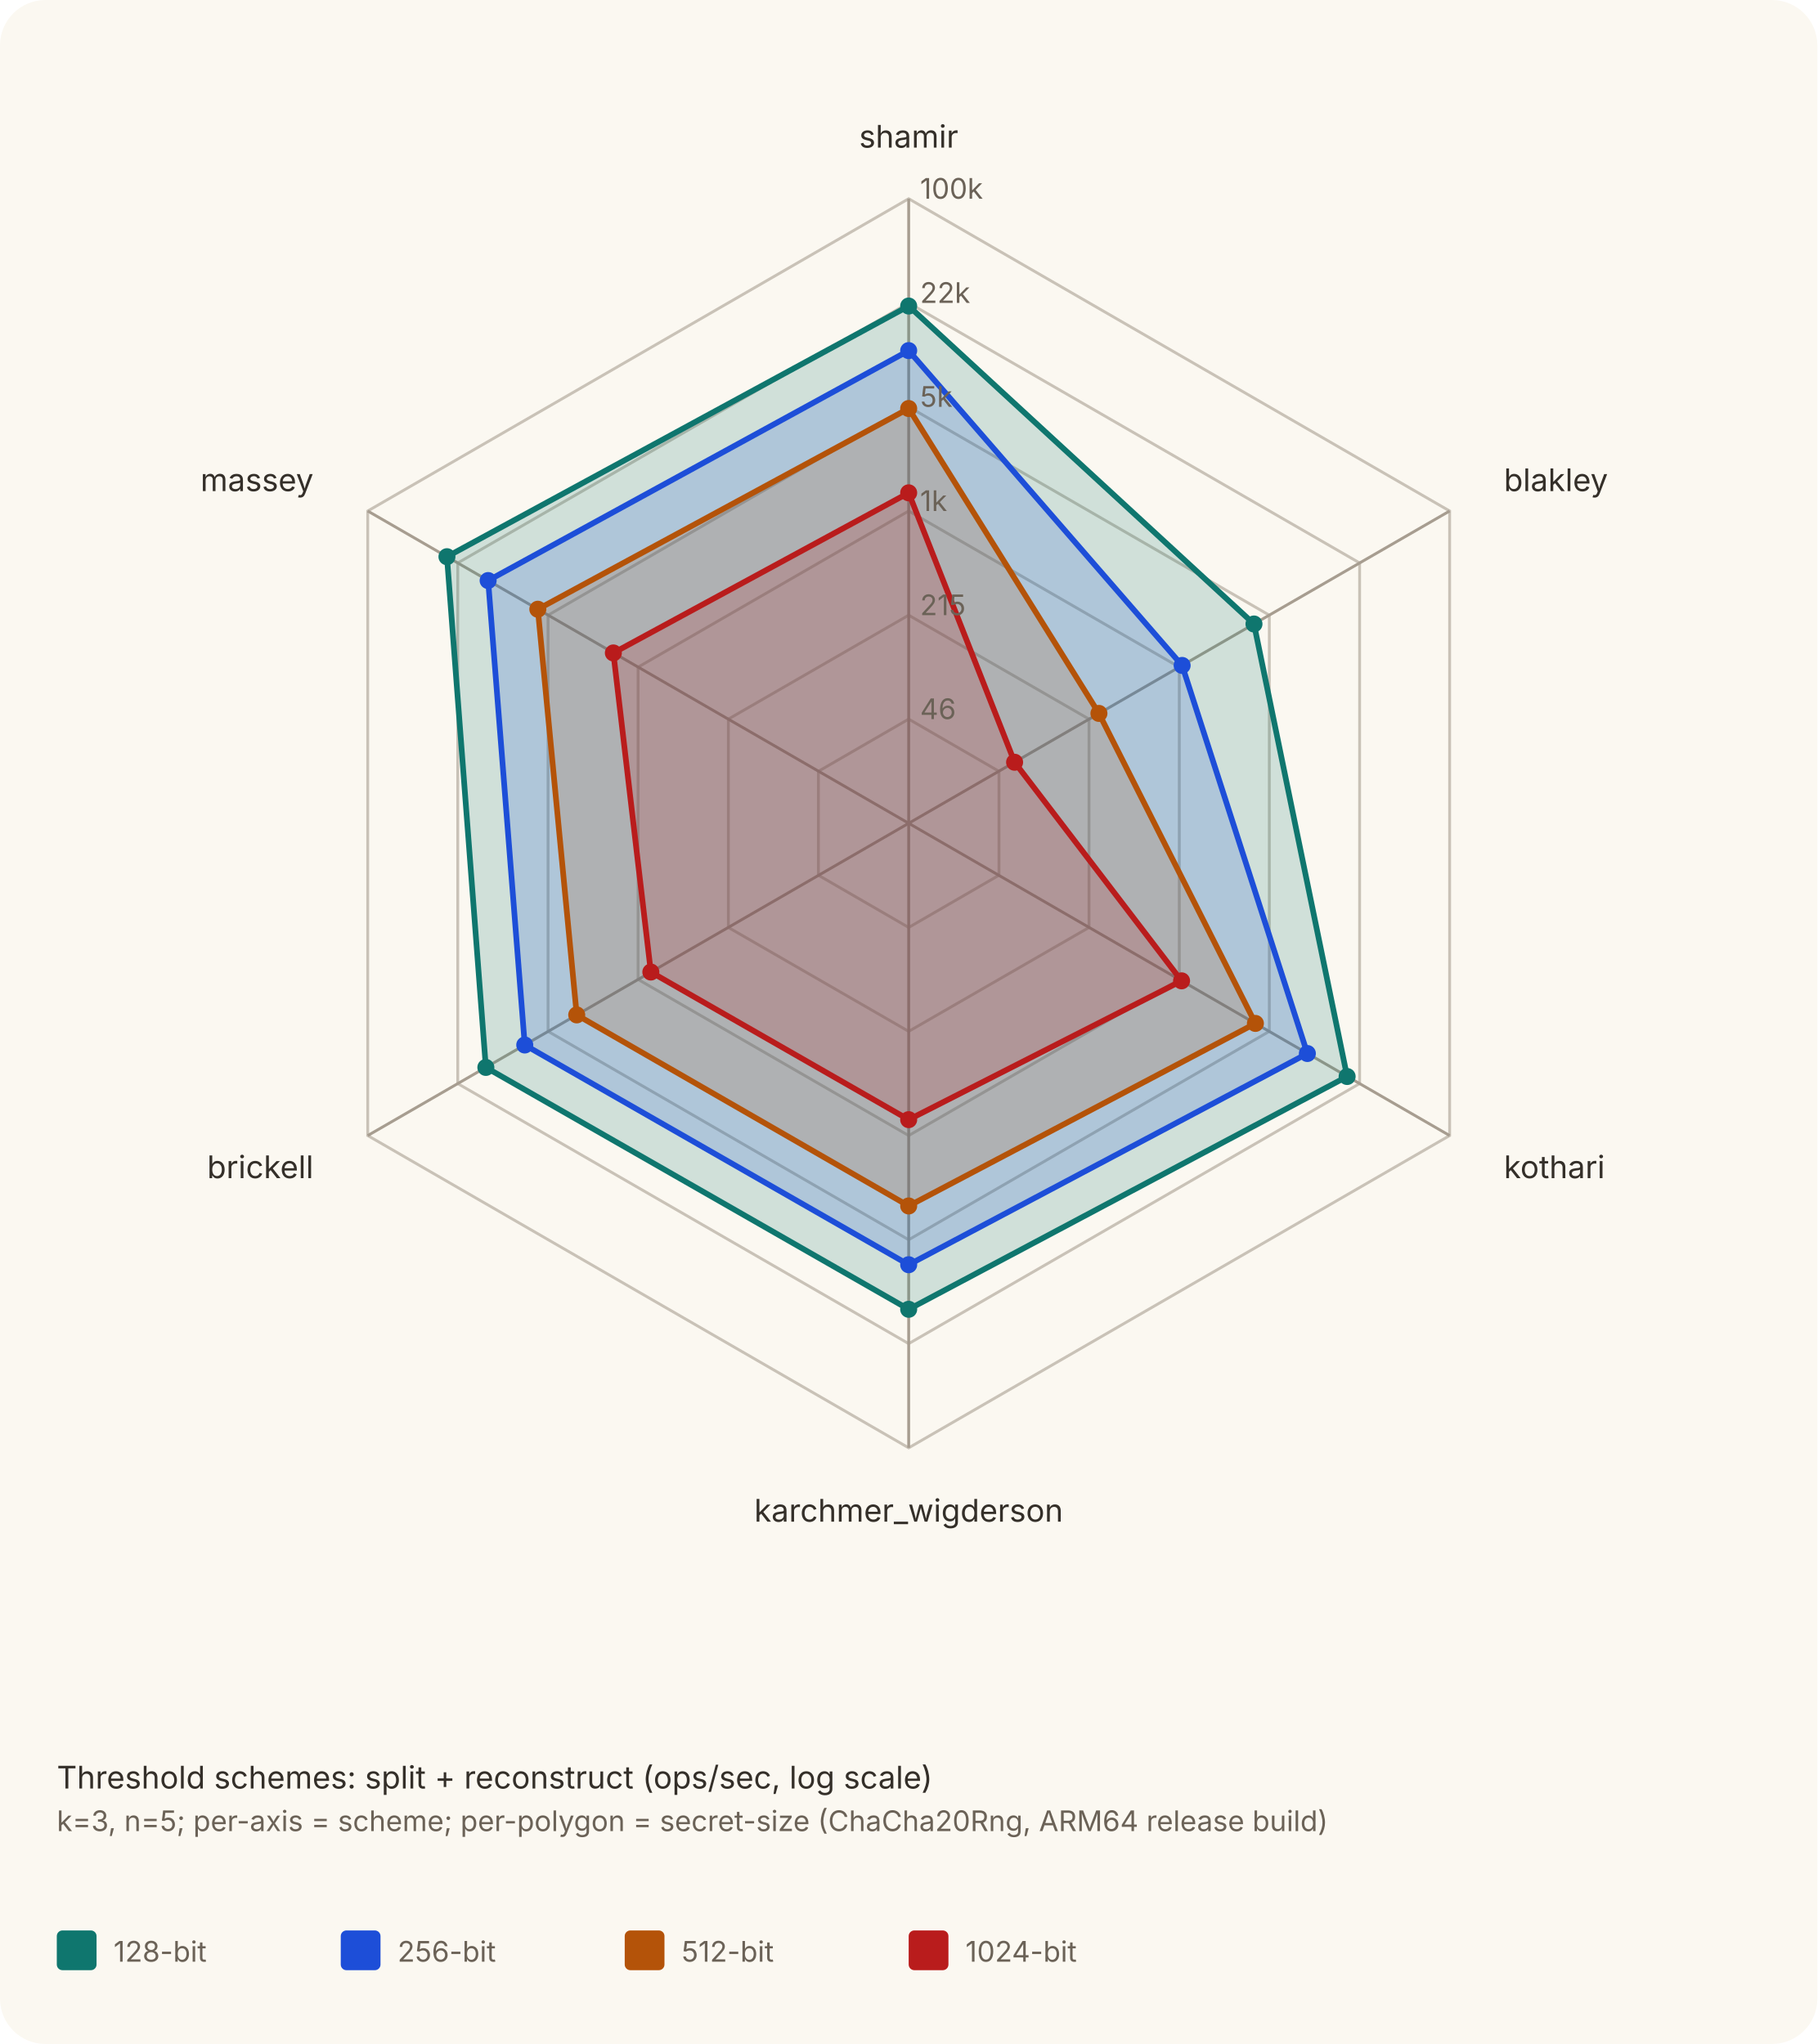
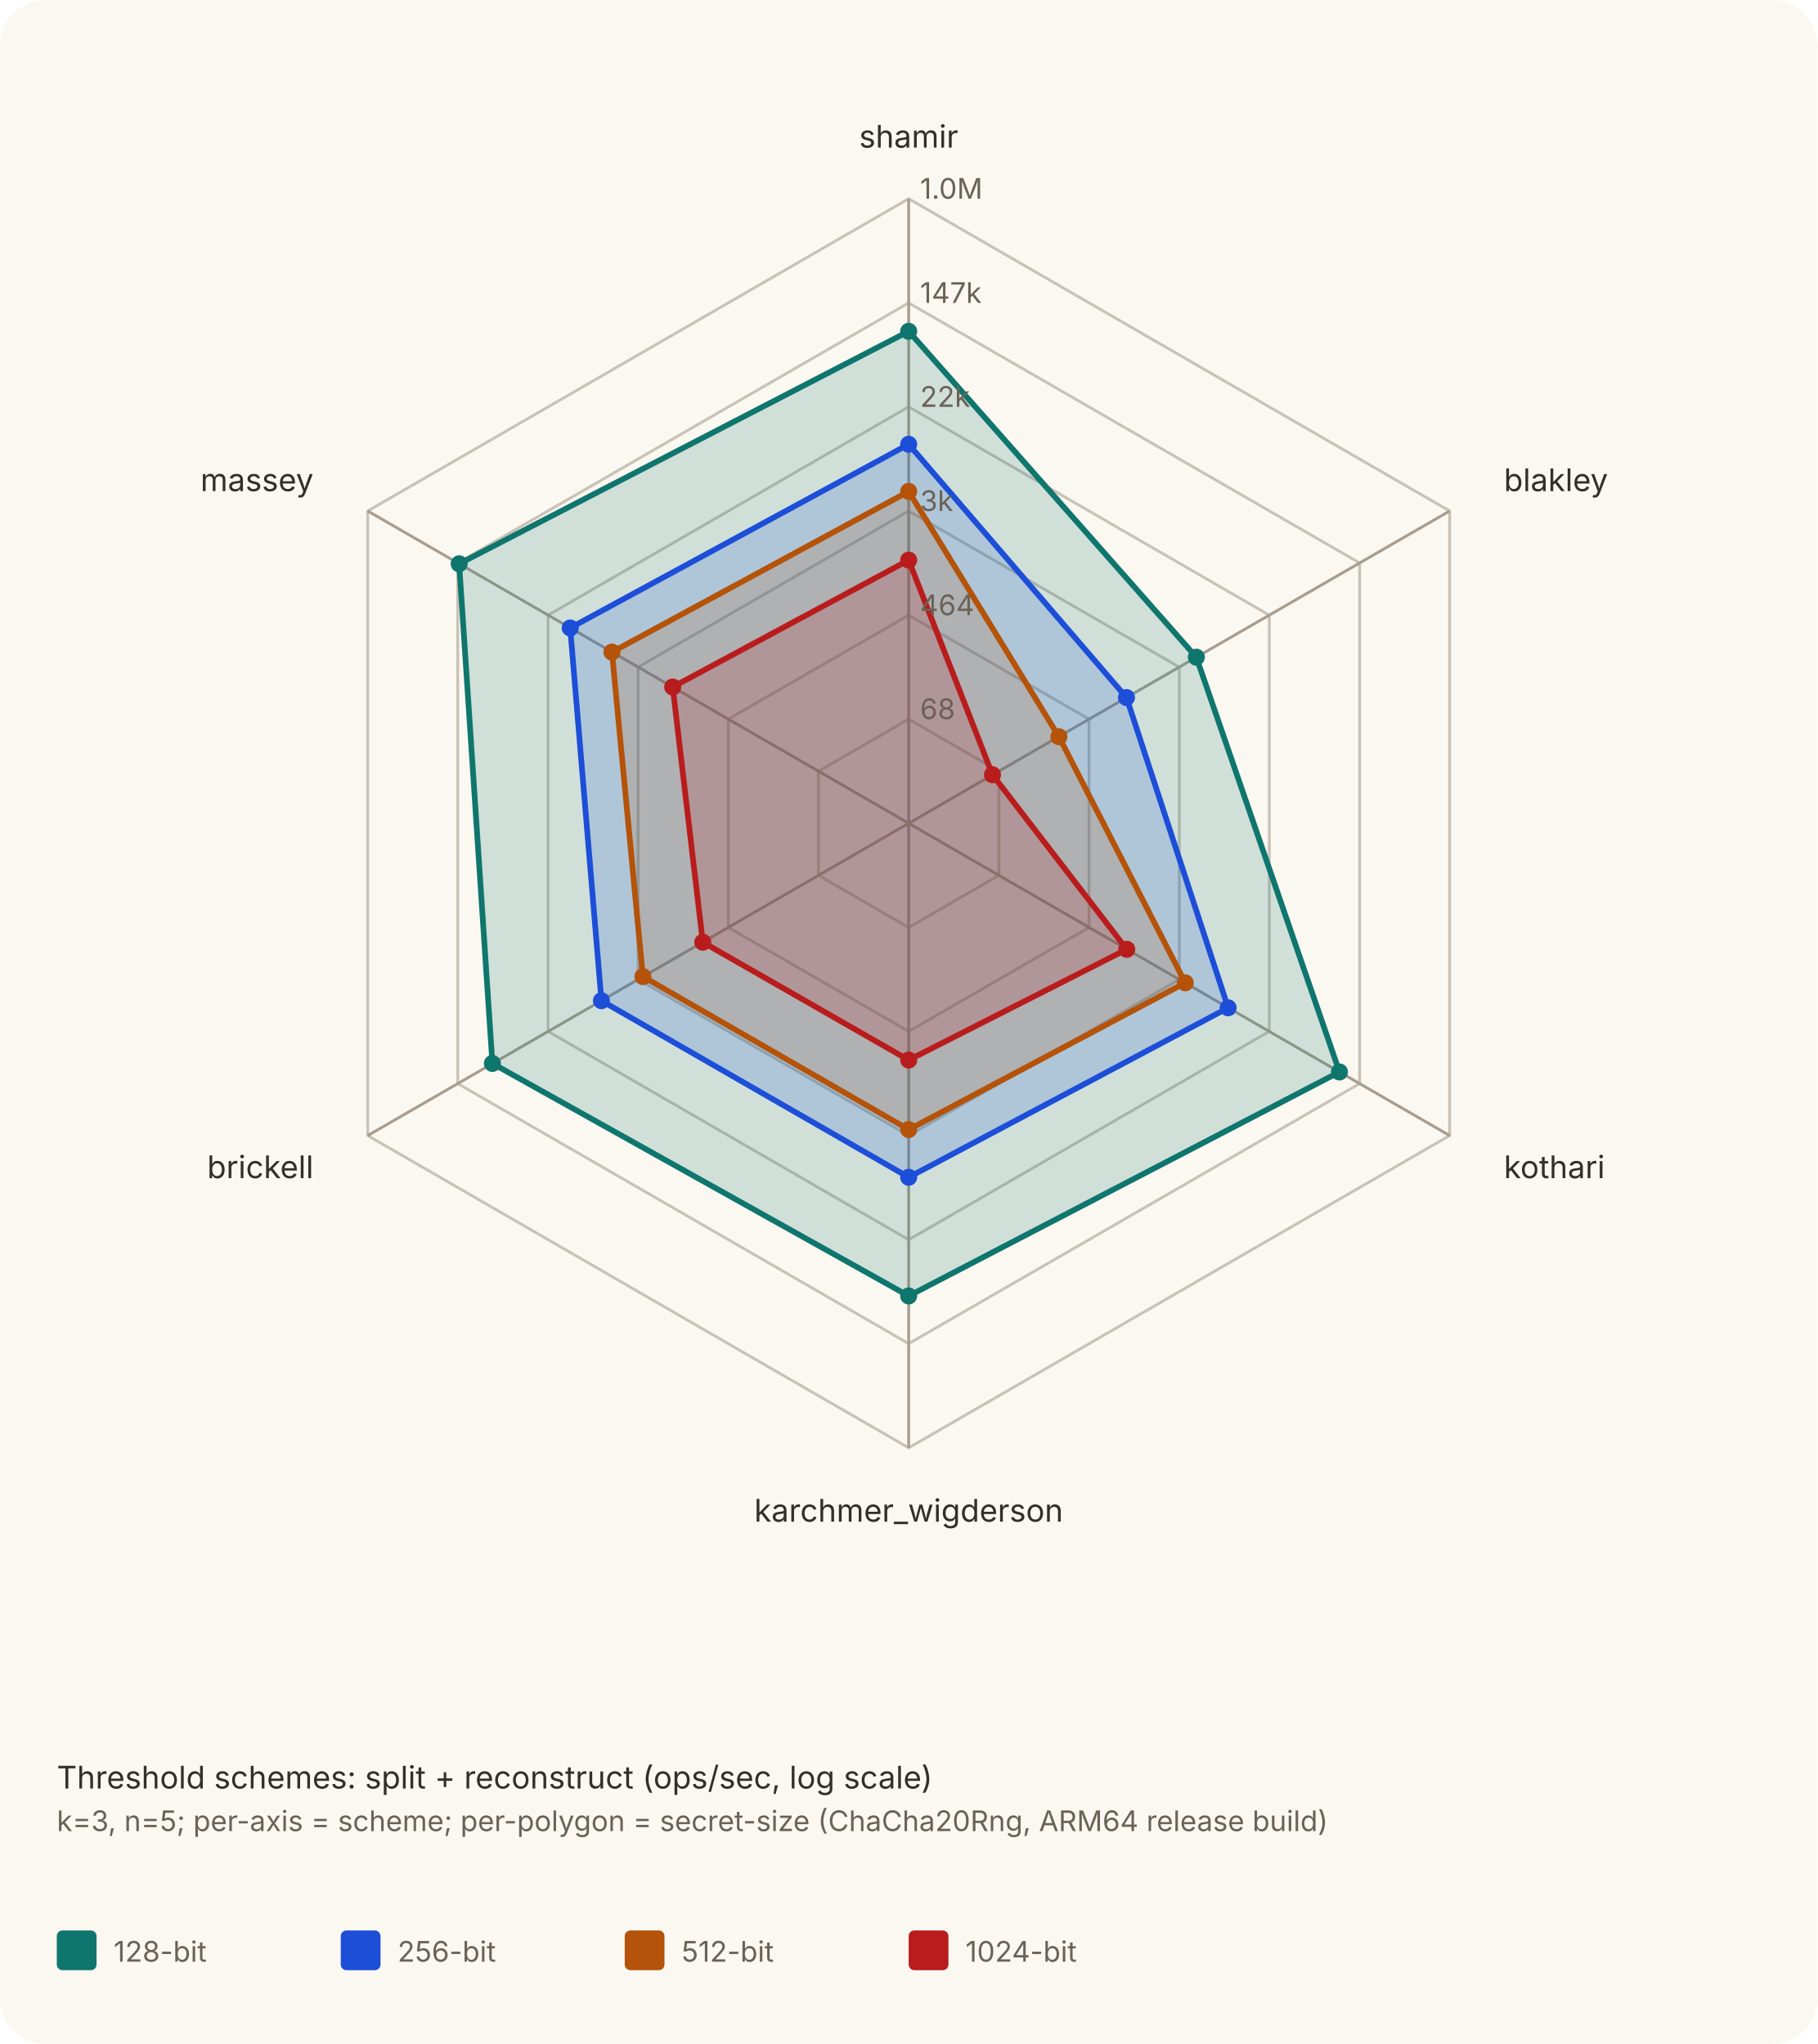
<svg xmlns="http://www.w3.org/2000/svg" width="640" height="720" viewBox="0 0 640 720" role="img" aria-labelledby="title desc">
  <style>
    .bg { fill: #fbf8f1; }
    .grid { fill: none; stroke: #c9c2b7; stroke-width: 1; }
    .axis { stroke: #a79d90; stroke-width: 1; }
    .label { fill: #342f29; font: 11px ui-sans-serif, -apple-system, BlinkMacSystemFont, "Segoe UI", sans-serif; }
    .small { fill: #6b6257; font: 10px ui-sans-serif, -apple-system, BlinkMacSystemFont, "Segoe UI", sans-serif; }
  </style>
  <rect class="bg" x="0" y="0" width="640" height="720" rx="16" />
  <polygon class="grid" points="320.0,253.3 351.8,271.7 351.8,308.3 320.0,326.7 288.2,308.3 288.2,271.7" />
  <polygon class="grid" points="320.0,216.7 383.5,253.3 383.5,326.7 320.0,363.3 256.5,326.7 256.5,253.3" />
  <polygon class="grid" points="320.0,180.0 415.3,235.0 415.3,345.0 320.0,400.0 224.7,345.0 224.7,235.0" />
  <polygon class="grid" points="320.0,143.3 447.0,216.7 447.0,363.3 320.0,436.7 193.0,363.3 193.0,216.7" />
  <polygon class="grid" points="320.0,106.7 478.8,198.3 478.8,381.7 320.0,473.3 161.2,381.7 161.2,198.3" />
  <polygon class="grid" points="320.0,70.0 510.5,180.0 510.5,400.0 320.0,510.0 129.5,400.0 129.5,180.0" />
  <line class="axis" x1="320" y1="290" x2="320.0" y2="70.0" />
  <line class="axis" x1="320" y1="290" x2="510.5" y2="180.0" />
  <line class="axis" x1="320" y1="290" x2="510.5" y2="400.0" />
  <line class="axis" x1="320" y1="290" x2="320.0" y2="510.0" />
  <line class="axis" x1="320" y1="290" x2="129.5" y2="400.0" />
  <line class="axis" x1="320" y1="290" x2="129.5" y2="180.0" />
-   <polygon points="320.0,107.8 441.6,219.8 474.4,379.2 320.0,461.2 171.1,376.0 157.4,196.1" fill="#0f766e" fill-opacity="0.18" stroke="#0f766e" stroke-width="2" />
-   <circle cx="320.0" cy="107.8" r="3" fill="#0f766e" />
-   <circle cx="441.6" cy="219.8" r="3" fill="#0f766e" />
-   <circle cx="474.4" cy="379.2" r="3" fill="#0f766e" />
-   <circle cx="320.0" cy="461.2" r="3" fill="#0f766e" />
-   <circle cx="171.1" cy="376.0" r="3" fill="#0f766e" />
-   <circle cx="157.4" cy="196.1" r="3" fill="#0f766e" />
-   <polygon points="320.0,123.5 416.3,234.4 460.4,371.1 320.0,445.5 184.8,368.1 171.9,204.5" fill="#1d4ed8" fill-opacity="0.18" stroke="#1d4ed8" stroke-width="2" />
-   <circle cx="320.0" cy="123.5" r="3" fill="#1d4ed8" />
-   <circle cx="416.3" cy="234.4" r="3" fill="#1d4ed8" />
-   <circle cx="460.4" cy="371.1" r="3" fill="#1d4ed8" />
-   <circle cx="320.0" cy="445.5" r="3" fill="#1d4ed8" />
-   <circle cx="184.8" cy="368.1" r="3" fill="#1d4ed8" />
-   <circle cx="171.9" cy="204.5" r="3" fill="#1d4ed8" />
-   <polygon points="320.0,143.9 387.0,251.3 442.1,360.5 320.0,424.8 203.1,357.5 189.4,214.6" fill="#b45309" fill-opacity="0.18" stroke="#b45309" stroke-width="2" />
-   <circle cx="320.0" cy="143.9" r="3" fill="#b45309" />
-   <circle cx="387.0" cy="251.3" r="3" fill="#b45309" />
-   <circle cx="442.1" cy="360.5" r="3" fill="#b45309" />
-   <circle cx="320.0" cy="424.8" r="3" fill="#b45309" />
-   <circle cx="203.1" cy="357.5" r="3" fill="#b45309" />
-   <circle cx="189.4" cy="214.6" r="3" fill="#b45309" />
-   <polygon points="320.0,173.6 357.3,268.5 416.1,345.5 320.0,394.4 229.2,342.4 216.0,230.0" fill="#b91c1c" fill-opacity="0.18" stroke="#b91c1c" stroke-width="2" />
-   <circle cx="320.0" cy="173.6" r="3" fill="#b91c1c" />
-   <circle cx="357.3" cy="268.5" r="3" fill="#b91c1c" />
-   <circle cx="416.1" cy="345.5" r="3" fill="#b91c1c" />
-   <circle cx="320.0" cy="394.4" r="3" fill="#b91c1c" />
-   <circle cx="229.2" cy="342.4" r="3" fill="#b91c1c" />
-   <circle cx="216.0" cy="230.0" r="3" fill="#b91c1c" />
+   <polygon points="320.0,116.7 421.3,231.5 471.7,377.6 320.0,456.5 173.4,374.6 161.7,198.6" fill="#0f766e" fill-opacity="0.18" stroke="#0f766e" stroke-width="2" />
+   <circle cx="320.0" cy="116.7" r="3" fill="#0f766e" />
+   <circle cx="421.3" cy="231.5" r="3" fill="#0f766e" />
+   <circle cx="471.7" cy="377.6" r="3" fill="#0f766e" />
+   <circle cx="320.0" cy="456.5" r="3" fill="#0f766e" />
+   <circle cx="173.4" cy="374.6" r="3" fill="#0f766e" />
+   <circle cx="161.7" cy="198.6" r="3" fill="#0f766e" />
+   <polygon points="320.0,156.5 396.7,245.7 432.5,355.0 320.0,414.7 211.8,352.5 200.8,221.2" fill="#1d4ed8" fill-opacity="0.18" stroke="#1d4ed8" stroke-width="2" />
+   <circle cx="320.0" cy="156.5" r="3" fill="#1d4ed8" />
+   <circle cx="396.7" cy="245.7" r="3" fill="#1d4ed8" />
+   <circle cx="432.5" cy="355.0" r="3" fill="#1d4ed8" />
+   <circle cx="320.0" cy="414.7" r="3" fill="#1d4ed8" />
+   <circle cx="211.8" cy="352.5" r="3" fill="#1d4ed8" />
+   <circle cx="200.8" cy="221.2" r="3" fill="#1d4ed8" />
+   <polygon points="320.0,173.1 372.9,259.5 417.4,346.2 320.0,397.9 226.4,344.0 215.5,229.7" fill="#b45309" fill-opacity="0.18" stroke="#b45309" stroke-width="2" />
+   <circle cx="320.0" cy="173.1" r="3" fill="#b45309" />
+   <circle cx="372.9" cy="259.5" r="3" fill="#b45309" />
+   <circle cx="417.4" cy="346.2" r="3" fill="#b45309" />
+   <circle cx="320.0" cy="397.9" r="3" fill="#b45309" />
+   <circle cx="226.4" cy="344.0" r="3" fill="#b45309" />
+   <circle cx="215.5" cy="229.7" r="3" fill="#b45309" />
+   <polygon points="320.0,197.3 349.5,272.9 396.8,334.4 320.0,373.4 247.5,331.9 236.9,242.0" fill="#b91c1c" fill-opacity="0.18" stroke="#b91c1c" stroke-width="2" />
+   <circle cx="320.0" cy="197.3" r="3" fill="#b91c1c" />
+   <circle cx="349.5" cy="272.9" r="3" fill="#b91c1c" />
+   <circle cx="396.8" cy="334.4" r="3" fill="#b91c1c" />
+   <circle cx="320.0" cy="373.4" r="3" fill="#b91c1c" />
+   <circle cx="247.5" cy="331.9" r="3" fill="#b91c1c" />
+   <circle cx="236.9" cy="242.0" r="3" fill="#b91c1c" />
  <text class="label" x="320.0" y="52.0" text-anchor="middle">shamir</text>
  <text class="label" x="529.6" y="173.0" text-anchor="start">blakley</text>
  <text class="label" x="529.6" y="415.0" text-anchor="start">kothari</text>
  <text class="label" x="320.0" y="536.0" text-anchor="middle">karchmer_wigderson</text>
  <text class="label" x="110.4" y="415.0" text-anchor="end">brickell</text>
  <text class="label" x="110.4" y="173.0" text-anchor="end">massey</text>
-   <text class="small" x="324.0" y="253.3">46</text>
-   <text class="small" x="324.0" y="216.7">215</text>
-   <text class="small" x="324.0" y="180.0">1k</text>
-   <text class="small" x="324.0" y="143.3">5k</text>
-   <text class="small" x="324.0" y="106.7">22k</text>
-   <text class="small" x="324.0" y="70.0">100k</text>
+   <text class="small" x="324.0" y="253.3">68</text>
+   <text class="small" x="324.0" y="216.7">464</text>
+   <text class="small" x="324.0" y="180.0">3k</text>
+   <text class="small" x="324.0" y="143.3">22k</text>
+   <text class="small" x="324.0" y="106.7">147k</text>
+   <text class="small" x="324.0" y="70.0">1.0M</text>
  <text class="label" x="20" y="630" font-weight="bold">Threshold schemes: split + reconstruct (ops/sec, log scale)</text>
  <text class="small" x="20" y="645">k=3, n=5; per-axis = scheme; per-polygon = secret-size (ChaCha20Rng, ARM64 release build)</text>
  <rect x="20.0" y="680.0" width="14" height="14" fill="#0f766e" rx="2" />
  <text class="small" x="40.0" y="691.0">128-bit</text>
  <rect x="120.0" y="680.0" width="14" height="14" fill="#1d4ed8" rx="2" />
  <text class="small" x="140.0" y="691.0">256-bit</text>
  <rect x="220.0" y="680.0" width="14" height="14" fill="#b45309" rx="2" />
  <text class="small" x="240.0" y="691.0">512-bit</text>
  <rect x="320.0" y="680.0" width="14" height="14" fill="#b91c1c" rx="2" />
  <text class="small" x="340.0" y="691.0">1024-bit</text>
</svg>
